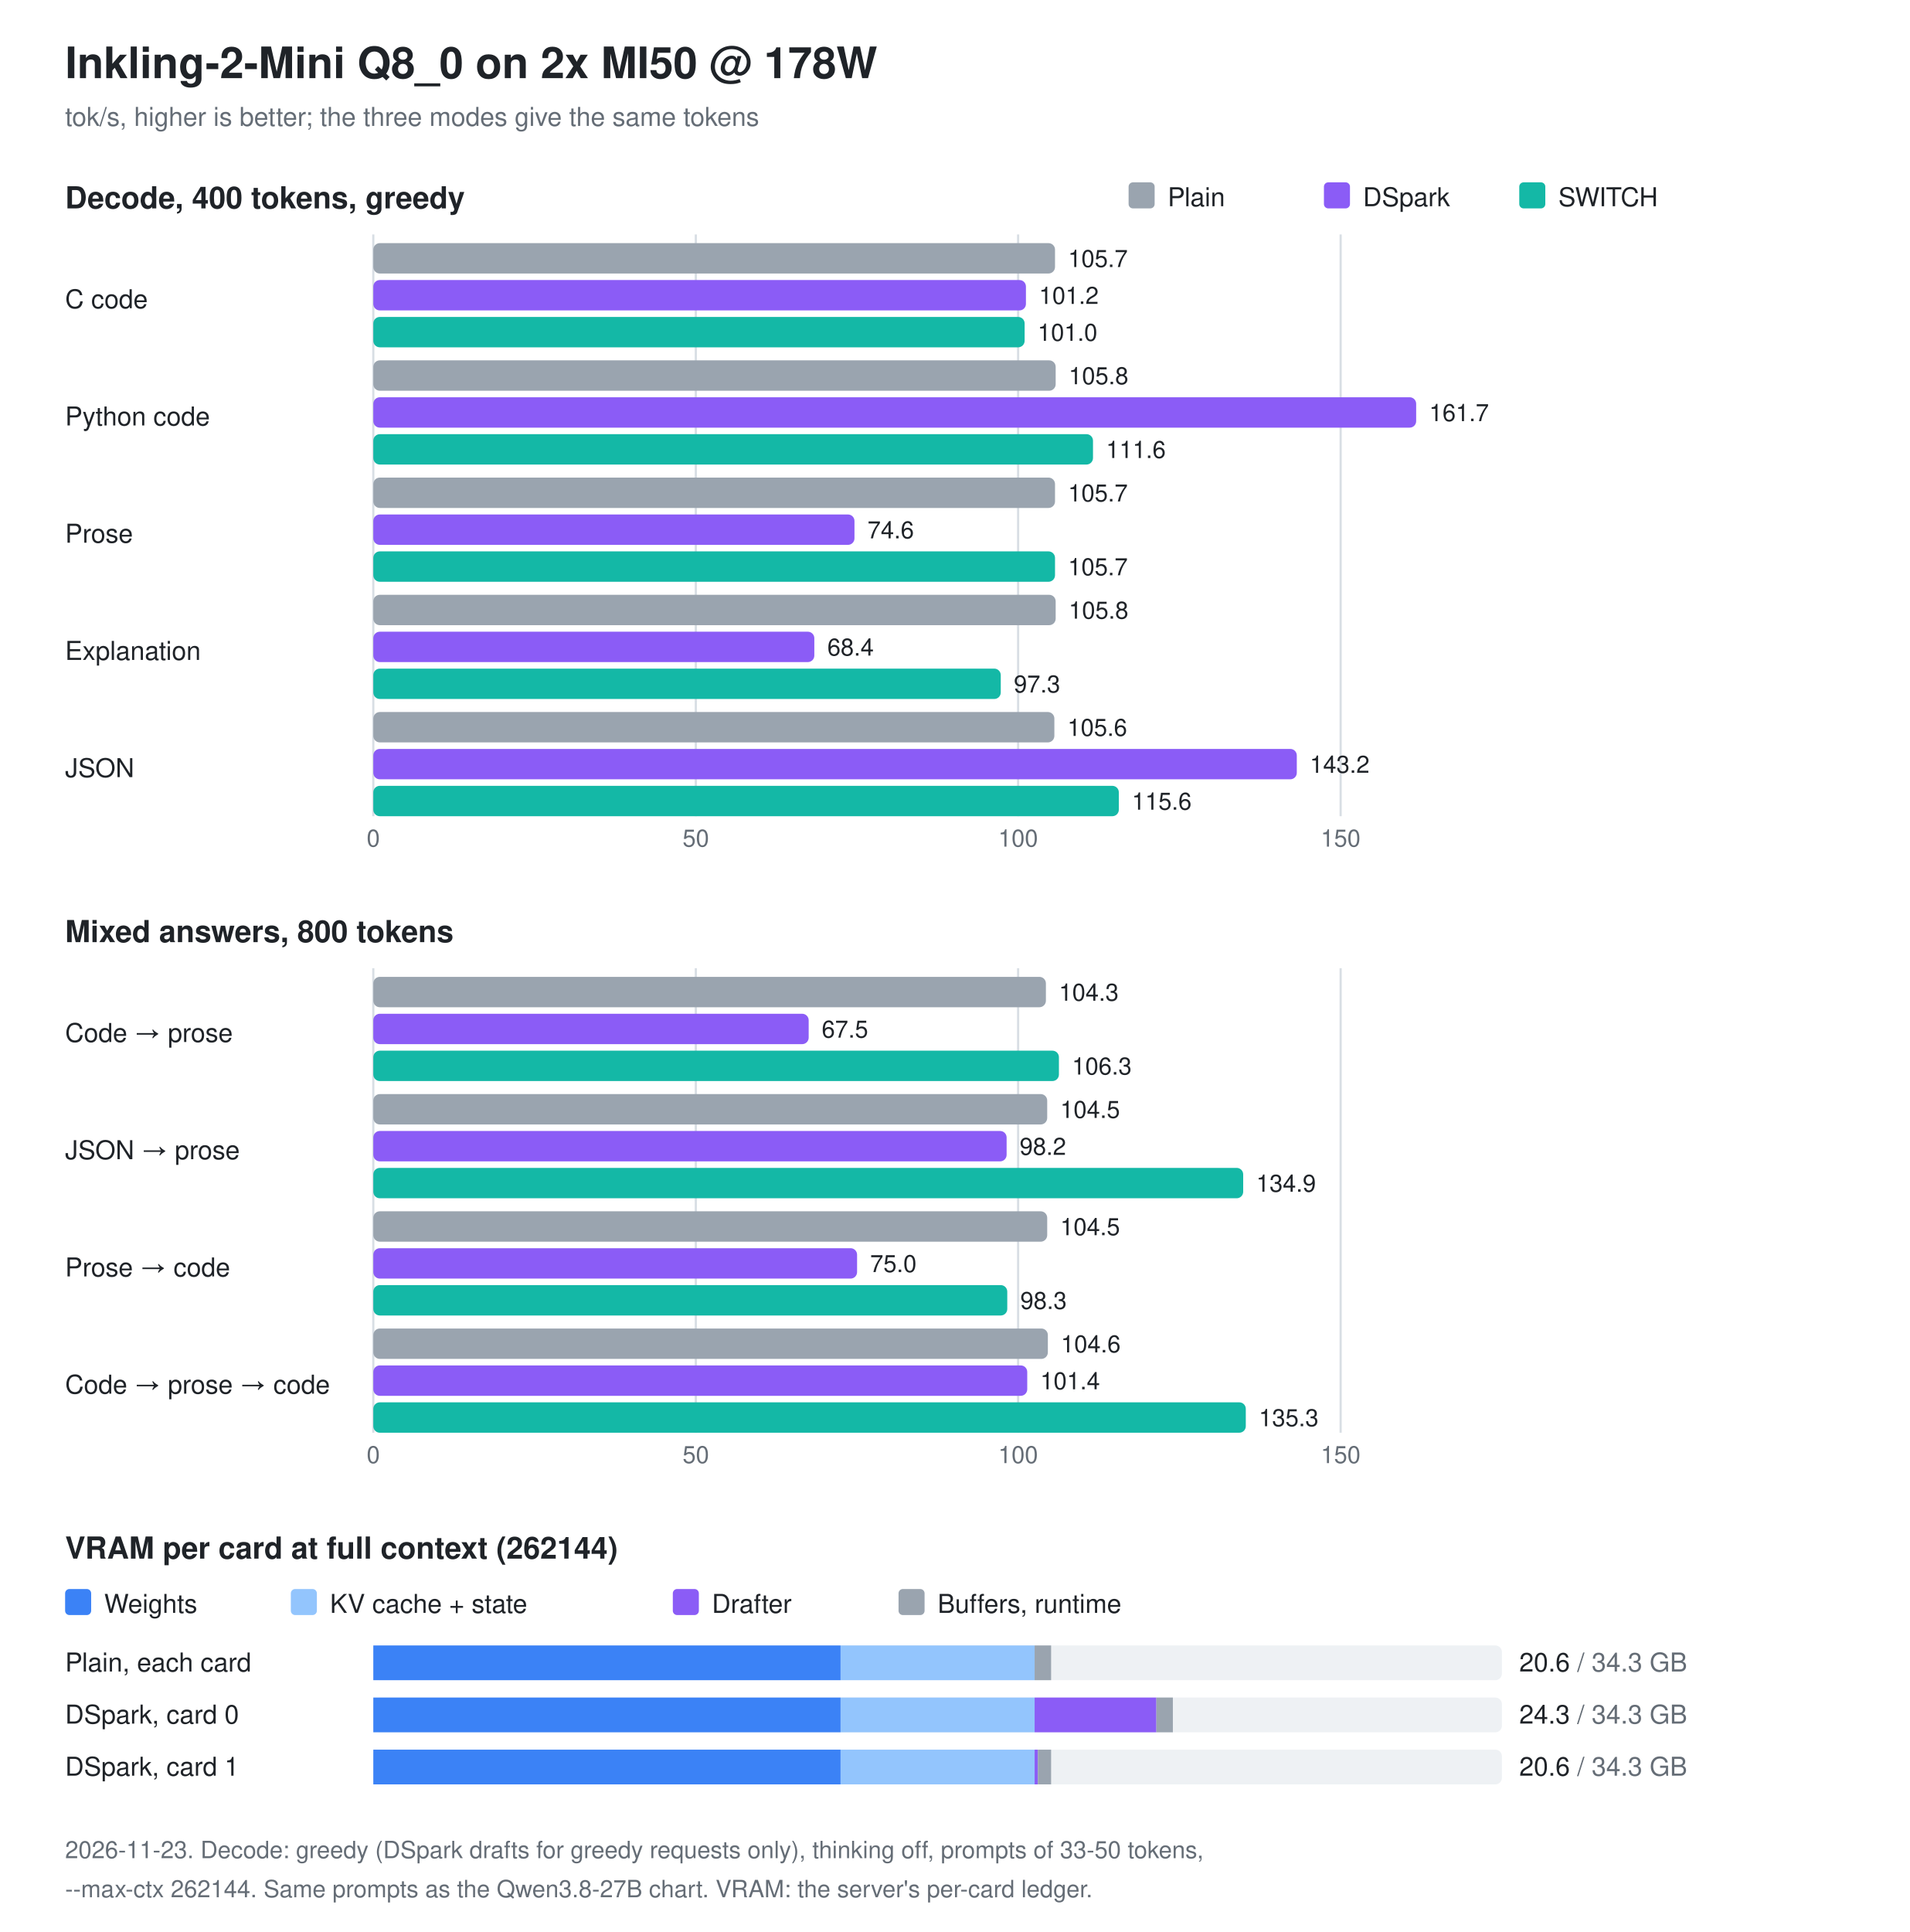
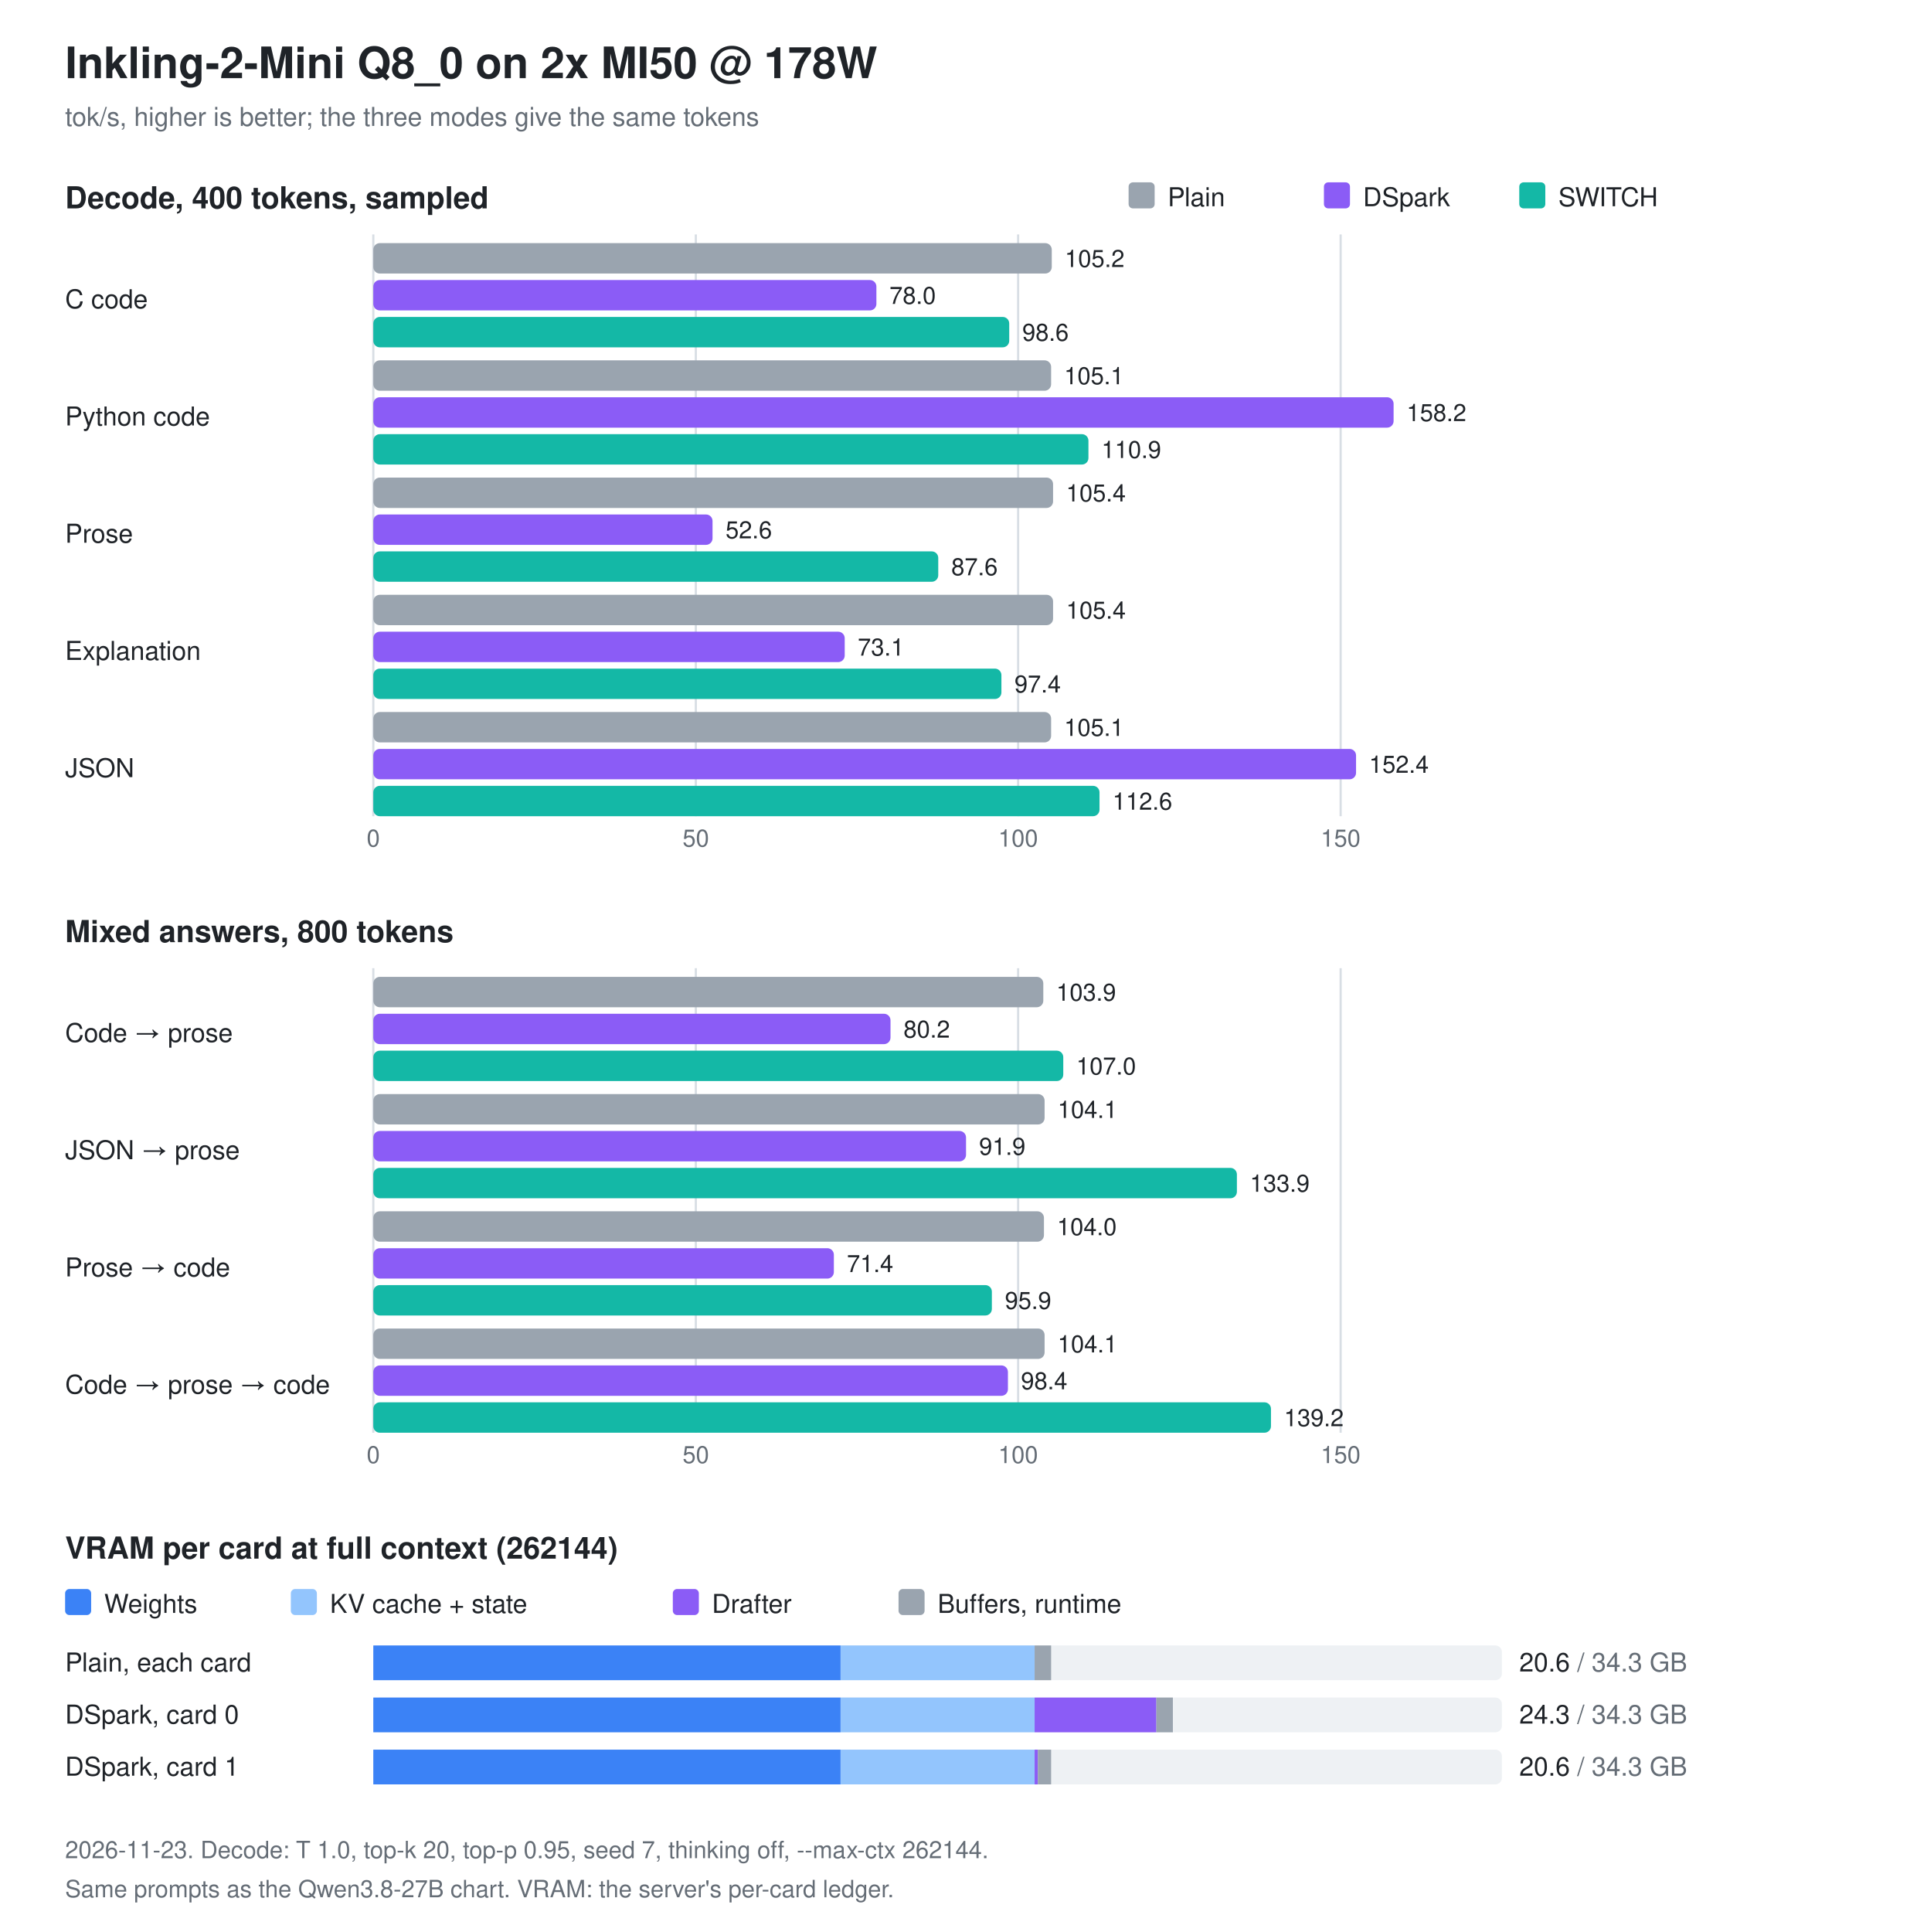
<svg xmlns="http://www.w3.org/2000/svg" viewBox="0 0 880 890" width="880" height="890" font-family="-apple-system,Segoe UI,Helvetica,Arial,sans-serif">
  <text x="30" y="36" font-size="20" font-weight="700" fill="#1f2328">Inkling-2-Mini Q8_0 on 2x MI50 @ 178W</text>
  <text x="30" y="58" font-size="12" fill="#656d76">tok/s, higher is better; the three modes give the same tokens</text>
-   <text x="30" y="96" font-size="14" font-weight="600" fill="#1f2328">Decode, 400 tokens, greedy</text>
+   <text x="30" y="96" font-size="14" font-weight="600" fill="#1f2328">Decode, 400 tokens, sampled</text>
  <rect x="520" y="84" width="12" height="12" rx="2" fill="#9aa4af" />
  <text x="538" y="95" font-size="12" fill="#1f2328">Plain</text>
  <rect x="610" y="84" width="12" height="12" rx="2" fill="#8b5cf6" />
  <text x="628" y="95" font-size="12" fill="#1f2328">DSpark</text>
  <rect x="700" y="84" width="12" height="12" rx="2" fill="#14b8a6" />
  <text x="718" y="95" font-size="12" fill="#1f2328">SWITCH</text>
  <line x1="172.0" y1="108" x2="172.0" y2="376" stroke="#d8dee4" stroke-width="1" />
  <text x="172.0" y="390" font-size="11" text-anchor="middle" fill="#656d76">0</text>
  <line x1="320.6" y1="108" x2="320.6" y2="376" stroke="#d8dee4" stroke-width="1" />
  <text x="320.6" y="390" font-size="11" text-anchor="middle" fill="#656d76">50</text>
  <line x1="469.1" y1="108" x2="469.1" y2="376" stroke="#d8dee4" stroke-width="1" />
  <text x="469.1" y="390" font-size="11" text-anchor="middle" fill="#656d76">100</text>
  <line x1="617.7" y1="108" x2="617.7" y2="376" stroke="#d8dee4" stroke-width="1" />
  <text x="617.7" y="390" font-size="11" text-anchor="middle" fill="#656d76">150</text>
  <text x="30" y="142" font-size="12" fill="#1f2328">C code</text>
-   <rect x="172" y="112" width="314.1" height="14" rx="3" fill="#9aa4af" />
-   <text x="492.1" y="123" font-size="11" fill="#1f2328">105.7</text>
-   <rect x="172" y="129" width="300.7" height="14" rx="3" fill="#8b5cf6" />
-   <text x="478.7" y="140" font-size="11" fill="#1f2328">101.2</text>
-   <rect x="172" y="146" width="300.1" height="14" rx="3" fill="#14b8a6" />
-   <text x="478.1" y="157" font-size="11" fill="#1f2328">101.0</text>
+   <rect x="172" y="112" width="312.6" height="14" rx="3" fill="#9aa4af" />
+   <text x="490.6" y="123" font-size="11" fill="#1f2328">105.2</text>
+   <rect x="172" y="129" width="231.8" height="14" rx="3" fill="#8b5cf6" />
+   <text x="409.8" y="140" font-size="11" fill="#1f2328">78.0</text>
+   <rect x="172" y="146" width="293.0" height="14" rx="3" fill="#14b8a6" />
+   <text x="471.0" y="157" font-size="11" fill="#1f2328">98.6</text>
  <text x="30" y="196" font-size="12" fill="#1f2328">Python code</text>
-   <rect x="172" y="166" width="314.4" height="14" rx="3" fill="#9aa4af" />
-   <text x="492.4" y="177" font-size="11" fill="#1f2328">105.8</text>
-   <rect x="172" y="183" width="480.5" height="14" rx="3" fill="#8b5cf6" />
-   <text x="658.5" y="194" font-size="11" fill="#1f2328">161.7</text>
-   <rect x="172" y="200" width="331.6" height="14" rx="3" fill="#14b8a6" />
-   <text x="509.6" y="211" font-size="11" fill="#1f2328">111.6</text>
+   <rect x="172" y="166" width="312.3" height="14" rx="3" fill="#9aa4af" />
+   <text x="490.3" y="177" font-size="11" fill="#1f2328">105.1</text>
+   <rect x="172" y="183" width="470.1" height="14" rx="3" fill="#8b5cf6" />
+   <text x="648.1" y="194" font-size="11" fill="#1f2328">158.2</text>
+   <rect x="172" y="200" width="329.5" height="14" rx="3" fill="#14b8a6" />
+   <text x="507.5" y="211" font-size="11" fill="#1f2328">110.9</text>
  <text x="30" y="250" font-size="12" fill="#1f2328">Prose</text>
-   <rect x="172" y="220" width="314.1" height="14" rx="3" fill="#9aa4af" />
-   <text x="492.1" y="231" font-size="11" fill="#1f2328">105.7</text>
-   <rect x="172" y="237" width="221.7" height="14" rx="3" fill="#8b5cf6" />
-   <text x="399.7" y="248" font-size="11" fill="#1f2328">74.6</text>
-   <rect x="172" y="254" width="314.1" height="14" rx="3" fill="#14b8a6" />
-   <text x="492.1" y="265" font-size="11" fill="#1f2328">105.7</text>
+   <rect x="172" y="220" width="313.2" height="14" rx="3" fill="#9aa4af" />
+   <text x="491.2" y="231" font-size="11" fill="#1f2328">105.4</text>
+   <rect x="172" y="237" width="156.3" height="14" rx="3" fill="#8b5cf6" />
+   <text x="334.3" y="248" font-size="11" fill="#1f2328">52.6</text>
+   <rect x="172" y="254" width="260.3" height="14" rx="3" fill="#14b8a6" />
+   <text x="438.3" y="265" font-size="11" fill="#1f2328">87.6</text>
  <text x="30" y="304" font-size="12" fill="#1f2328">Explanation</text>
-   <rect x="172" y="274" width="314.4" height="14" rx="3" fill="#9aa4af" />
-   <text x="492.4" y="285" font-size="11" fill="#1f2328">105.8</text>
-   <rect x="172" y="291" width="203.2" height="14" rx="3" fill="#8b5cf6" />
-   <text x="381.2" y="302" font-size="11" fill="#1f2328">68.4</text>
-   <rect x="172" y="308" width="289.1" height="14" rx="3" fill="#14b8a6" />
-   <text x="467.1" y="319" font-size="11" fill="#1f2328">97.3</text>
+   <rect x="172" y="274" width="313.2" height="14" rx="3" fill="#9aa4af" />
+   <text x="491.2" y="285" font-size="11" fill="#1f2328">105.4</text>
+   <rect x="172" y="291" width="217.2" height="14" rx="3" fill="#8b5cf6" />
+   <text x="395.2" y="302" font-size="11" fill="#1f2328">73.1</text>
+   <rect x="172" y="308" width="289.4" height="14" rx="3" fill="#14b8a6" />
+   <text x="467.4" y="319" font-size="11" fill="#1f2328">97.4</text>
  <text x="30" y="358" font-size="12" fill="#1f2328">JSON</text>
-   <rect x="172" y="328" width="313.8" height="14" rx="3" fill="#9aa4af" />
-   <text x="491.8" y="339" font-size="11" fill="#1f2328">105.6</text>
-   <rect x="172" y="345" width="425.5" height="14" rx="3" fill="#8b5cf6" />
-   <text x="603.5" y="356" font-size="11" fill="#1f2328">143.2</text>
-   <rect x="172" y="362" width="343.5" height="14" rx="3" fill="#14b8a6" />
-   <text x="521.5" y="373" font-size="11" fill="#1f2328">115.6</text>
+   <rect x="172" y="328" width="312.3" height="14" rx="3" fill="#9aa4af" />
+   <text x="490.3" y="339" font-size="11" fill="#1f2328">105.1</text>
+   <rect x="172" y="345" width="452.8" height="14" rx="3" fill="#8b5cf6" />
+   <text x="630.8" y="356" font-size="11" fill="#1f2328">152.4</text>
+   <rect x="172" y="362" width="334.6" height="14" rx="3" fill="#14b8a6" />
+   <text x="512.6" y="373" font-size="11" fill="#1f2328">112.6</text>
  <text x="30" y="434" font-size="14" font-weight="600" fill="#1f2328">Mixed answers, 800 tokens</text>
  <line x1="172.0" y1="446" x2="172.0" y2="660" stroke="#d8dee4" stroke-width="1" />
  <text x="172.0" y="674" font-size="11" text-anchor="middle" fill="#656d76">0</text>
  <line x1="320.6" y1="446" x2="320.6" y2="660" stroke="#d8dee4" stroke-width="1" />
  <text x="320.6" y="674" font-size="11" text-anchor="middle" fill="#656d76">50</text>
  <line x1="469.1" y1="446" x2="469.1" y2="660" stroke="#d8dee4" stroke-width="1" />
  <text x="469.1" y="674" font-size="11" text-anchor="middle" fill="#656d76">100</text>
  <line x1="617.7" y1="446" x2="617.7" y2="660" stroke="#d8dee4" stroke-width="1" />
  <text x="617.7" y="674" font-size="11" text-anchor="middle" fill="#656d76">150</text>
  <text x="30" y="480" font-size="12" fill="#1f2328">Code → prose</text>
-   <rect x="172" y="450" width="309.9" height="14" rx="3" fill="#9aa4af" />
-   <text x="487.9" y="461" font-size="11" fill="#1f2328">104.3</text>
-   <rect x="172" y="467" width="200.6" height="14" rx="3" fill="#8b5cf6" />
-   <text x="378.6" y="478" font-size="11" fill="#1f2328">67.5</text>
-   <rect x="172" y="484" width="315.9" height="14" rx="3" fill="#14b8a6" />
-   <text x="493.9" y="495" font-size="11" fill="#1f2328">106.3</text>
+   <rect x="172" y="450" width="308.7" height="14" rx="3" fill="#9aa4af" />
+   <text x="486.7" y="461" font-size="11" fill="#1f2328">103.9</text>
+   <rect x="172" y="467" width="238.3" height="14" rx="3" fill="#8b5cf6" />
+   <text x="416.3" y="478" font-size="11" fill="#1f2328">80.2</text>
+   <rect x="172" y="484" width="317.9" height="14" rx="3" fill="#14b8a6" />
+   <text x="495.9" y="495" font-size="11" fill="#1f2328">107.0</text>
  <text x="30" y="534" font-size="12" fill="#1f2328">JSON → prose</text>
-   <rect x="172" y="504" width="310.5" height="14" rx="3" fill="#9aa4af" />
-   <text x="488.5" y="515" font-size="11" fill="#1f2328">104.5</text>
-   <rect x="172" y="521" width="291.8" height="14" rx="3" fill="#8b5cf6" />
-   <text x="469.8" y="532" font-size="11" fill="#1f2328">98.2</text>
-   <rect x="172" y="538" width="400.8" height="14" rx="3" fill="#14b8a6" />
-   <text x="578.8" y="549" font-size="11" fill="#1f2328">134.9</text>
+   <rect x="172" y="504" width="309.3" height="14" rx="3" fill="#9aa4af" />
+   <text x="487.3" y="515" font-size="11" fill="#1f2328">104.1</text>
+   <rect x="172" y="521" width="273.1" height="14" rx="3" fill="#8b5cf6" />
+   <text x="451.1" y="532" font-size="11" fill="#1f2328">91.9</text>
+   <rect x="172" y="538" width="397.9" height="14" rx="3" fill="#14b8a6" />
+   <text x="575.9" y="549" font-size="11" fill="#1f2328">133.9</text>
  <text x="30" y="588" font-size="12" fill="#1f2328">Prose → code</text>
-   <rect x="172" y="558" width="310.5" height="14" rx="3" fill="#9aa4af" />
-   <text x="488.5" y="569" font-size="11" fill="#1f2328">104.5</text>
-   <rect x="172" y="575" width="222.9" height="14" rx="3" fill="#8b5cf6" />
-   <text x="400.9" y="586" font-size="11" fill="#1f2328">75.0</text>
-   <rect x="172" y="592" width="292.1" height="14" rx="3" fill="#14b8a6" />
-   <text x="470.1" y="603" font-size="11" fill="#1f2328">98.3</text>
+   <rect x="172" y="558" width="309.0" height="14" rx="3" fill="#9aa4af" />
+   <text x="487.0" y="569" font-size="11" fill="#1f2328">104.0</text>
+   <rect x="172" y="575" width="212.2" height="14" rx="3" fill="#8b5cf6" />
+   <text x="390.2" y="586" font-size="11" fill="#1f2328">71.4</text>
+   <rect x="172" y="592" width="285.0" height="14" rx="3" fill="#14b8a6" />
+   <text x="463.0" y="603" font-size="11" fill="#1f2328">95.9</text>
  <text x="30" y="642" font-size="12" fill="#1f2328">Code → prose → code</text>
-   <rect x="172" y="612" width="310.8" height="14" rx="3" fill="#9aa4af" />
-   <text x="488.8" y="623" font-size="11" fill="#1f2328">104.6</text>
-   <rect x="172" y="629" width="301.3" height="14" rx="3" fill="#8b5cf6" />
-   <text x="479.3" y="640" font-size="11" fill="#1f2328">101.4</text>
-   <rect x="172" y="646" width="402.0" height="14" rx="3" fill="#14b8a6" />
-   <text x="580.0" y="657" font-size="11" fill="#1f2328">135.3</text>
+   <rect x="172" y="612" width="309.3" height="14" rx="3" fill="#9aa4af" />
+   <text x="487.3" y="623" font-size="11" fill="#1f2328">104.1</text>
+   <rect x="172" y="629" width="292.4" height="14" rx="3" fill="#8b5cf6" />
+   <text x="470.4" y="640" font-size="11" fill="#1f2328">98.4</text>
+   <rect x="172" y="646" width="413.6" height="14" rx="3" fill="#14b8a6" />
+   <text x="591.6" y="657" font-size="11" fill="#1f2328">139.2</text>
  <text x="30" y="718" font-size="14" font-weight="600" fill="#1f2328">VRAM per card at full context (262144)</text>
  <rect x="30" y="732" width="12" height="12" rx="2" fill="#3b82f6" />
  <text x="48" y="743" font-size="12" fill="#1f2328">Weights</text>
  <rect x="134" y="732" width="12" height="12" rx="2" fill="#93c5fd" />
  <text x="152" y="743" font-size="12" fill="#1f2328">KV cache + state</text>
  <rect x="310" y="732" width="12" height="12" rx="2" fill="#8b5cf6" />
  <text x="328" y="743" font-size="12" fill="#1f2328">Drafter</text>
  <rect x="414" y="732" width="12" height="12" rx="2" fill="#9aa4af" />
  <text x="432" y="743" font-size="12" fill="#1f2328">Buffers, runtime</text>
  <text x="30" y="770" font-size="12" fill="#1f2328">Plain, each card</text>
  <rect x="172" y="758" width="520.0" height="16" rx="3" fill="#eef1f4" />
  <rect x="172.0" y="758" width="215.3" height="16" fill="#3b82f6" />
  <rect x="387.3" y="758" width="89.4" height="16" fill="#93c5fd" />
  <rect x="476.7" y="758" width="7.6" height="16" fill="#9aa4af" />
  <text x="700.0" y="770" font-size="12" fill="#1f2328">20.6 <tspan fill="#656d76">/ 34.3 GB</tspan>
  </text>
  <text x="30" y="794" font-size="12" fill="#1f2328">DSpark, card 0</text>
  <rect x="172" y="782" width="520.0" height="16" rx="3" fill="#eef1f4" />
  <rect x="172.0" y="782" width="215.3" height="16" fill="#3b82f6" />
  <rect x="387.3" y="782" width="89.4" height="16" fill="#93c5fd" />
  <rect x="476.7" y="782" width="56.1" height="16" fill="#8b5cf6" />
  <rect x="532.8" y="782" width="7.6" height="16" fill="#9aa4af" />
  <text x="700.0" y="794" font-size="12" fill="#1f2328">24.3 <tspan fill="#656d76">/ 34.3 GB</tspan>
  </text>
  <text x="30" y="818" font-size="12" fill="#1f2328">DSpark, card 1</text>
  <rect x="172" y="806" width="520.0" height="16" rx="3" fill="#eef1f4" />
  <rect x="172.0" y="806" width="215.3" height="16" fill="#3b82f6" />
  <rect x="387.3" y="806" width="89.4" height="16" fill="#93c5fd" />
  <rect x="476.7" y="806" width="1.5" height="16" fill="#8b5cf6" />
  <rect x="478.2" y="806" width="6.1" height="16" fill="#9aa4af" />
  <text x="700.0" y="818" font-size="12" fill="#1f2328">20.6 <tspan fill="#656d76">/ 34.3 GB</tspan>
  </text>
-   <text x="30" y="856" font-size="11" fill="#656d76">2026-11-23. Decode: greedy (DSpark drafts for greedy requests only), thinking off, prompts of 33-50 tokens,</text>
-   <text x="30" y="874" font-size="11" fill="#656d76">--max-ctx 262144. Same prompts as the Qwen3.8-27B chart. VRAM: the server's per-card ledger.</text>
+   <text x="30" y="856" font-size="11" fill="#656d76">2026-11-23. Decode: T 1.0, top-k 20, top-p 0.95, seed 7, thinking off, --max-ctx 262144.</text>
+   <text x="30" y="874" font-size="11" fill="#656d76">Same prompts as the Qwen3.8-27B chart. VRAM: the server's per-card ledger.</text>
</svg>
